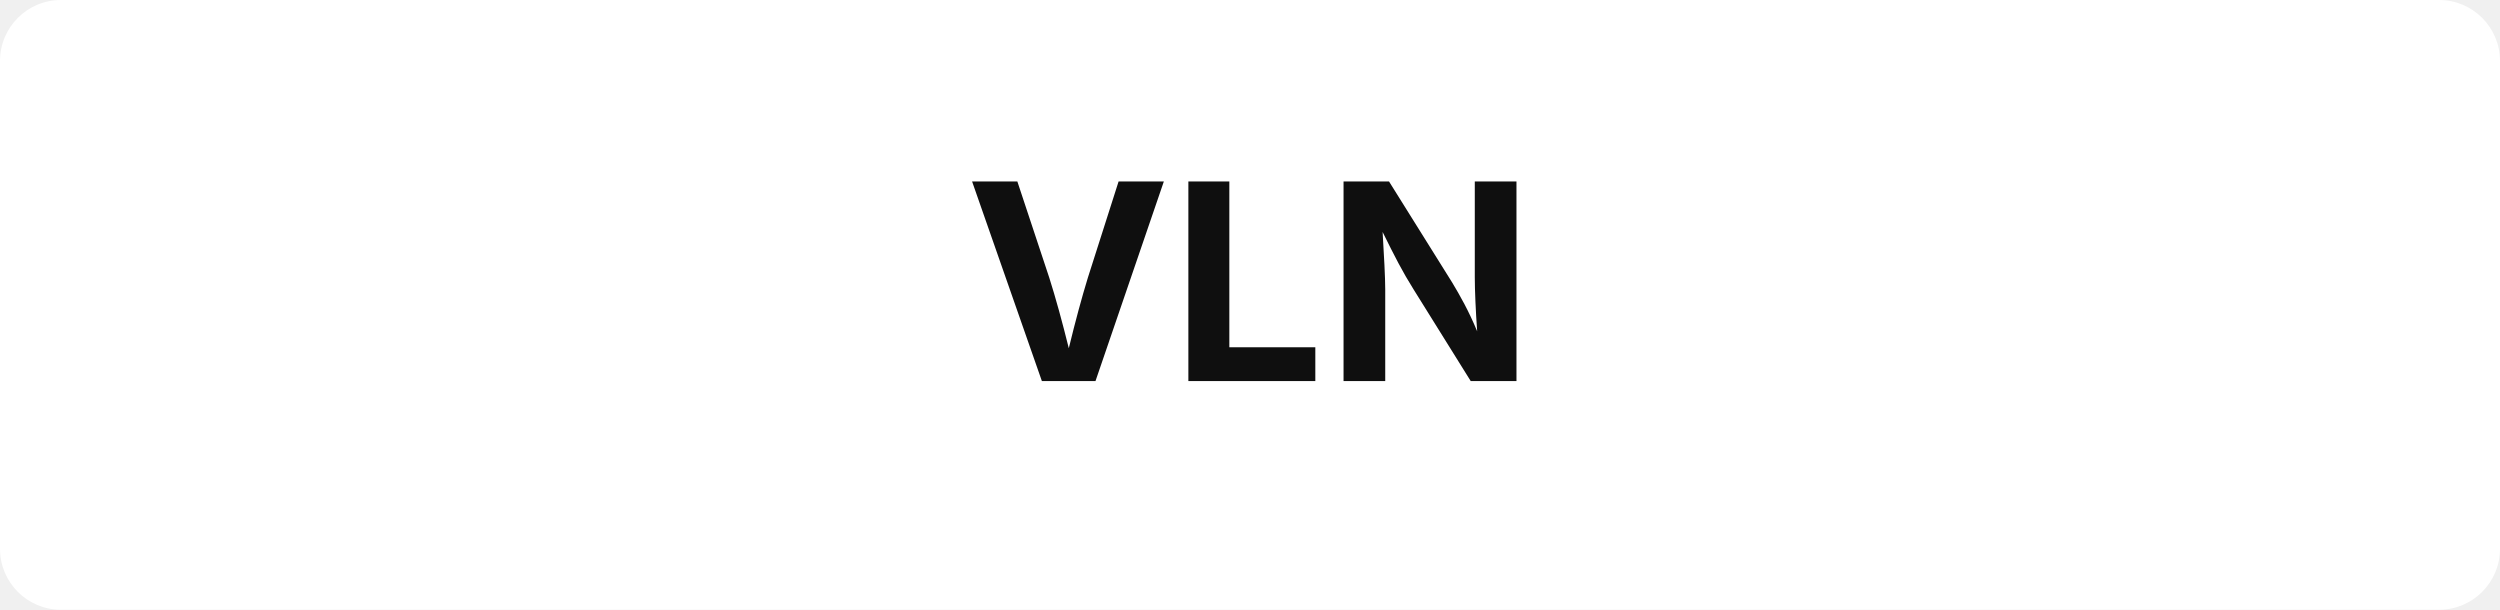
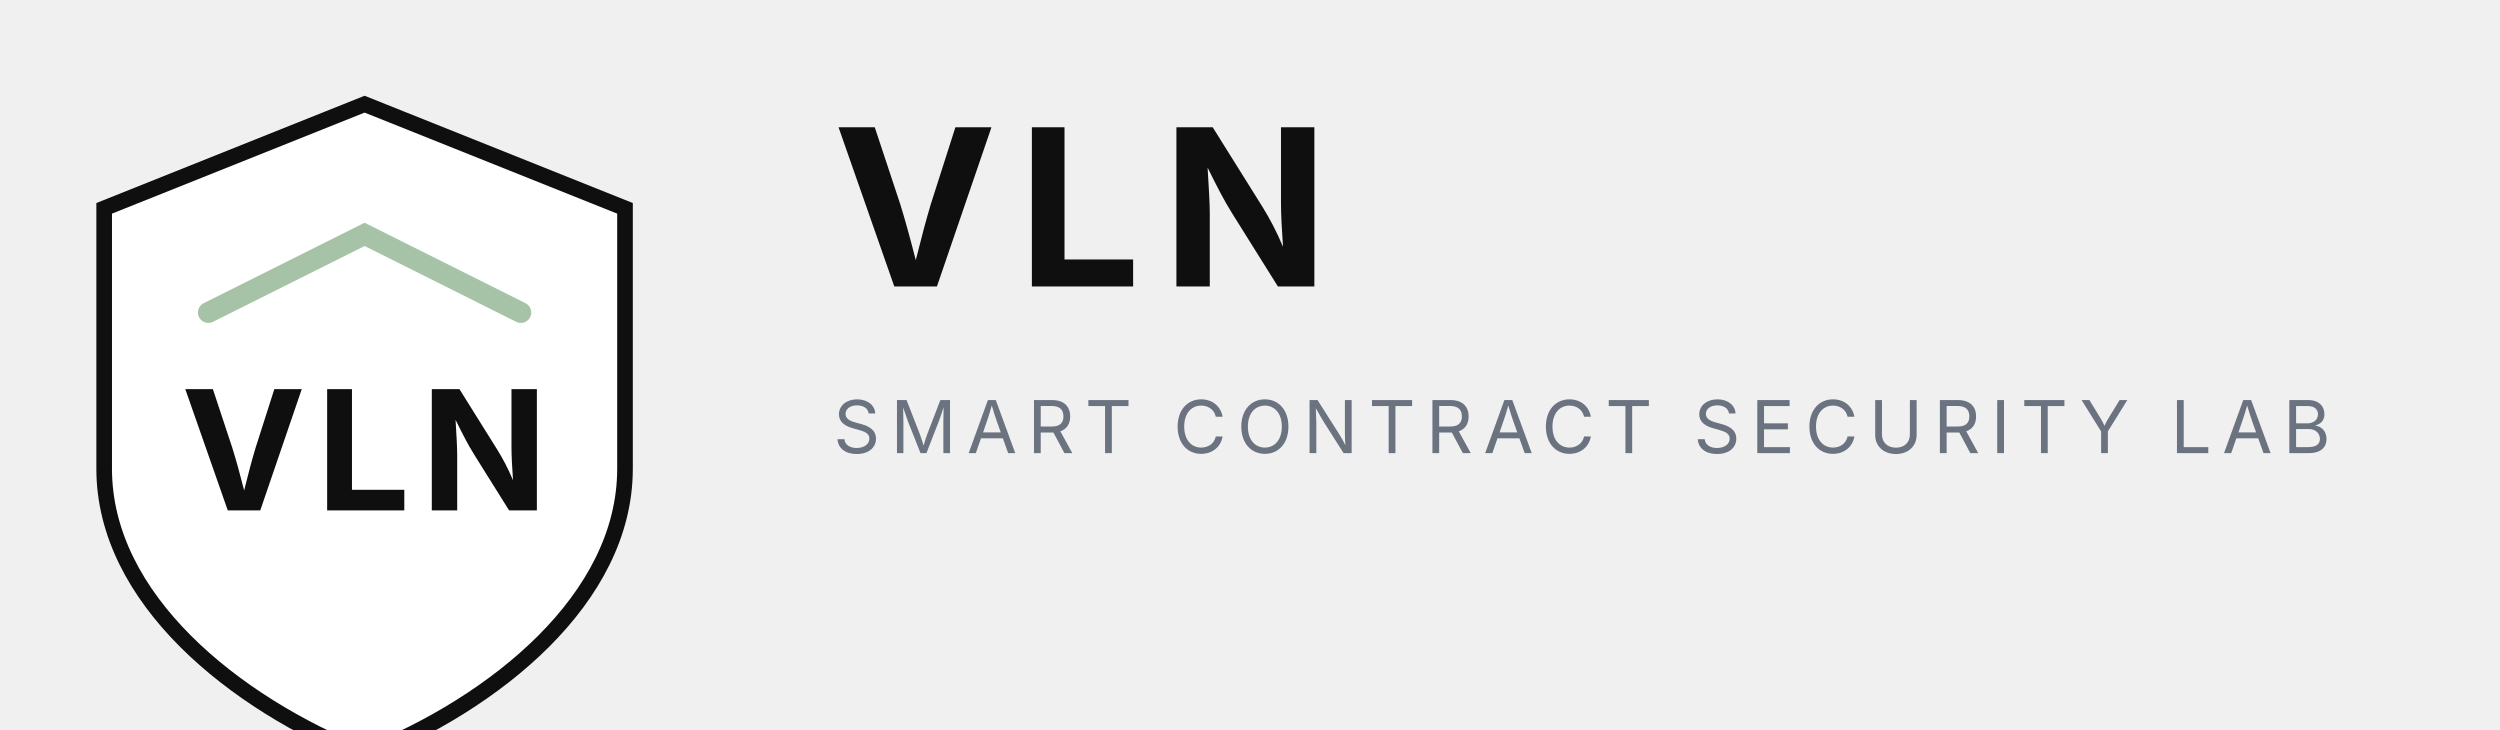
- <svg xmlns="http://www.w3.org/2000/svg" width="164" height="40" viewBox="0 0 164 40" fill="none">
-   <rect width="164" height="40" rx="4" fill="#ffffff" />
-   <text x="82" y="25" text-anchor="middle" fill="#0f0f0f" font-family="Inter, sans-serif" font-size="18" font-weight="700">VLN</text>
+ <svg xmlns="http://www.w3.org/2000/svg" width="480" height="140" viewBox="0 0 480 140">
+   <g transform="translate(20,20)">
+     <path d="M50 0 L100 20 L100 70 C100 95 75 115 50 125 C25 115 0 95 0 70 L0 20 Z" fill="#FFFFFF" stroke="#0f0f0f" stroke-width="3" />
+     <path d="M20 40 L50 25 L80 40" stroke="#a6c3a7" stroke-width="4" fill="none" stroke-linecap="round" />
+     <text x="50" y="78" text-anchor="middle" font-family="Inter, sans-serif" font-size="32" font-weight="700" fill="#0f0f0f" letter-spacing="2">
+       VLN
+     </text>
+   </g>
+   <g transform="translate(160,55)">
+     <text font-family="Inter, sans-serif" font-size="42" font-weight="700" fill="#0f0f0f" letter-spacing="4">
+       VLN
+     </text>
+     <text y="32" font-family="Inter, sans-serif" font-size="14" fill="#6b7280" letter-spacing="2">
+       SMART CONTRACT SECURITY LAB
+     </text>
+   </g>
</svg>
